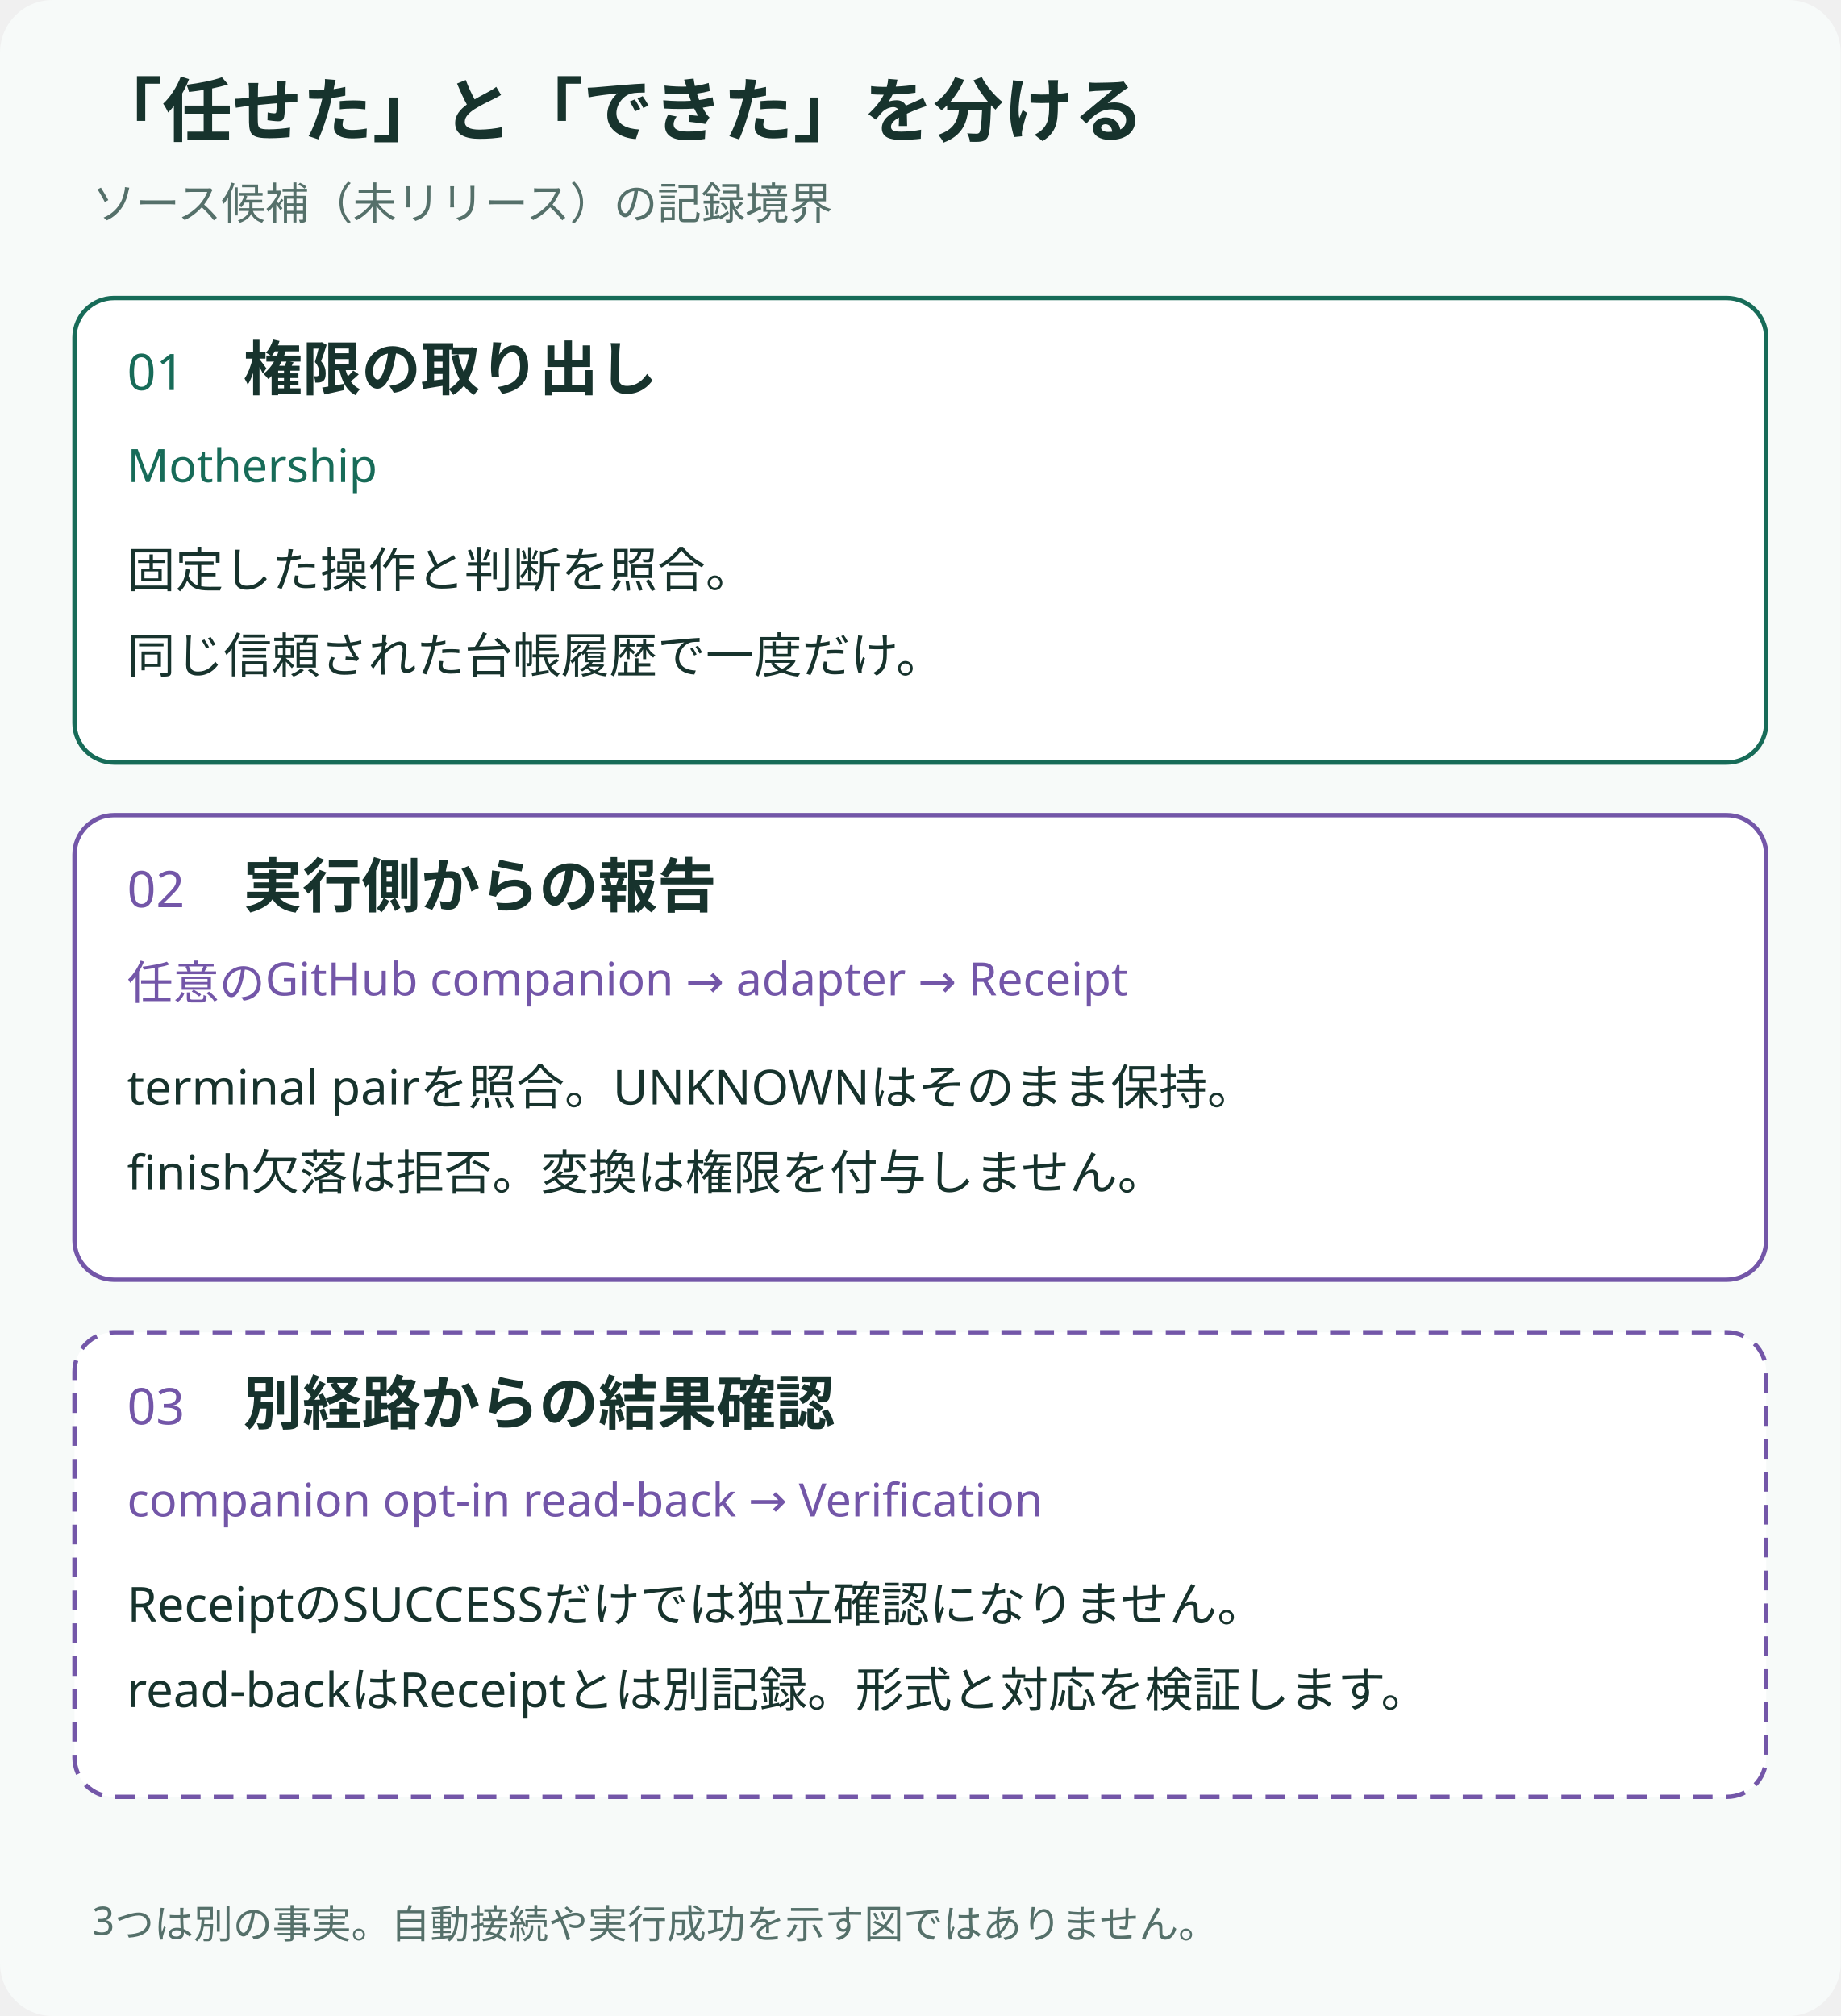
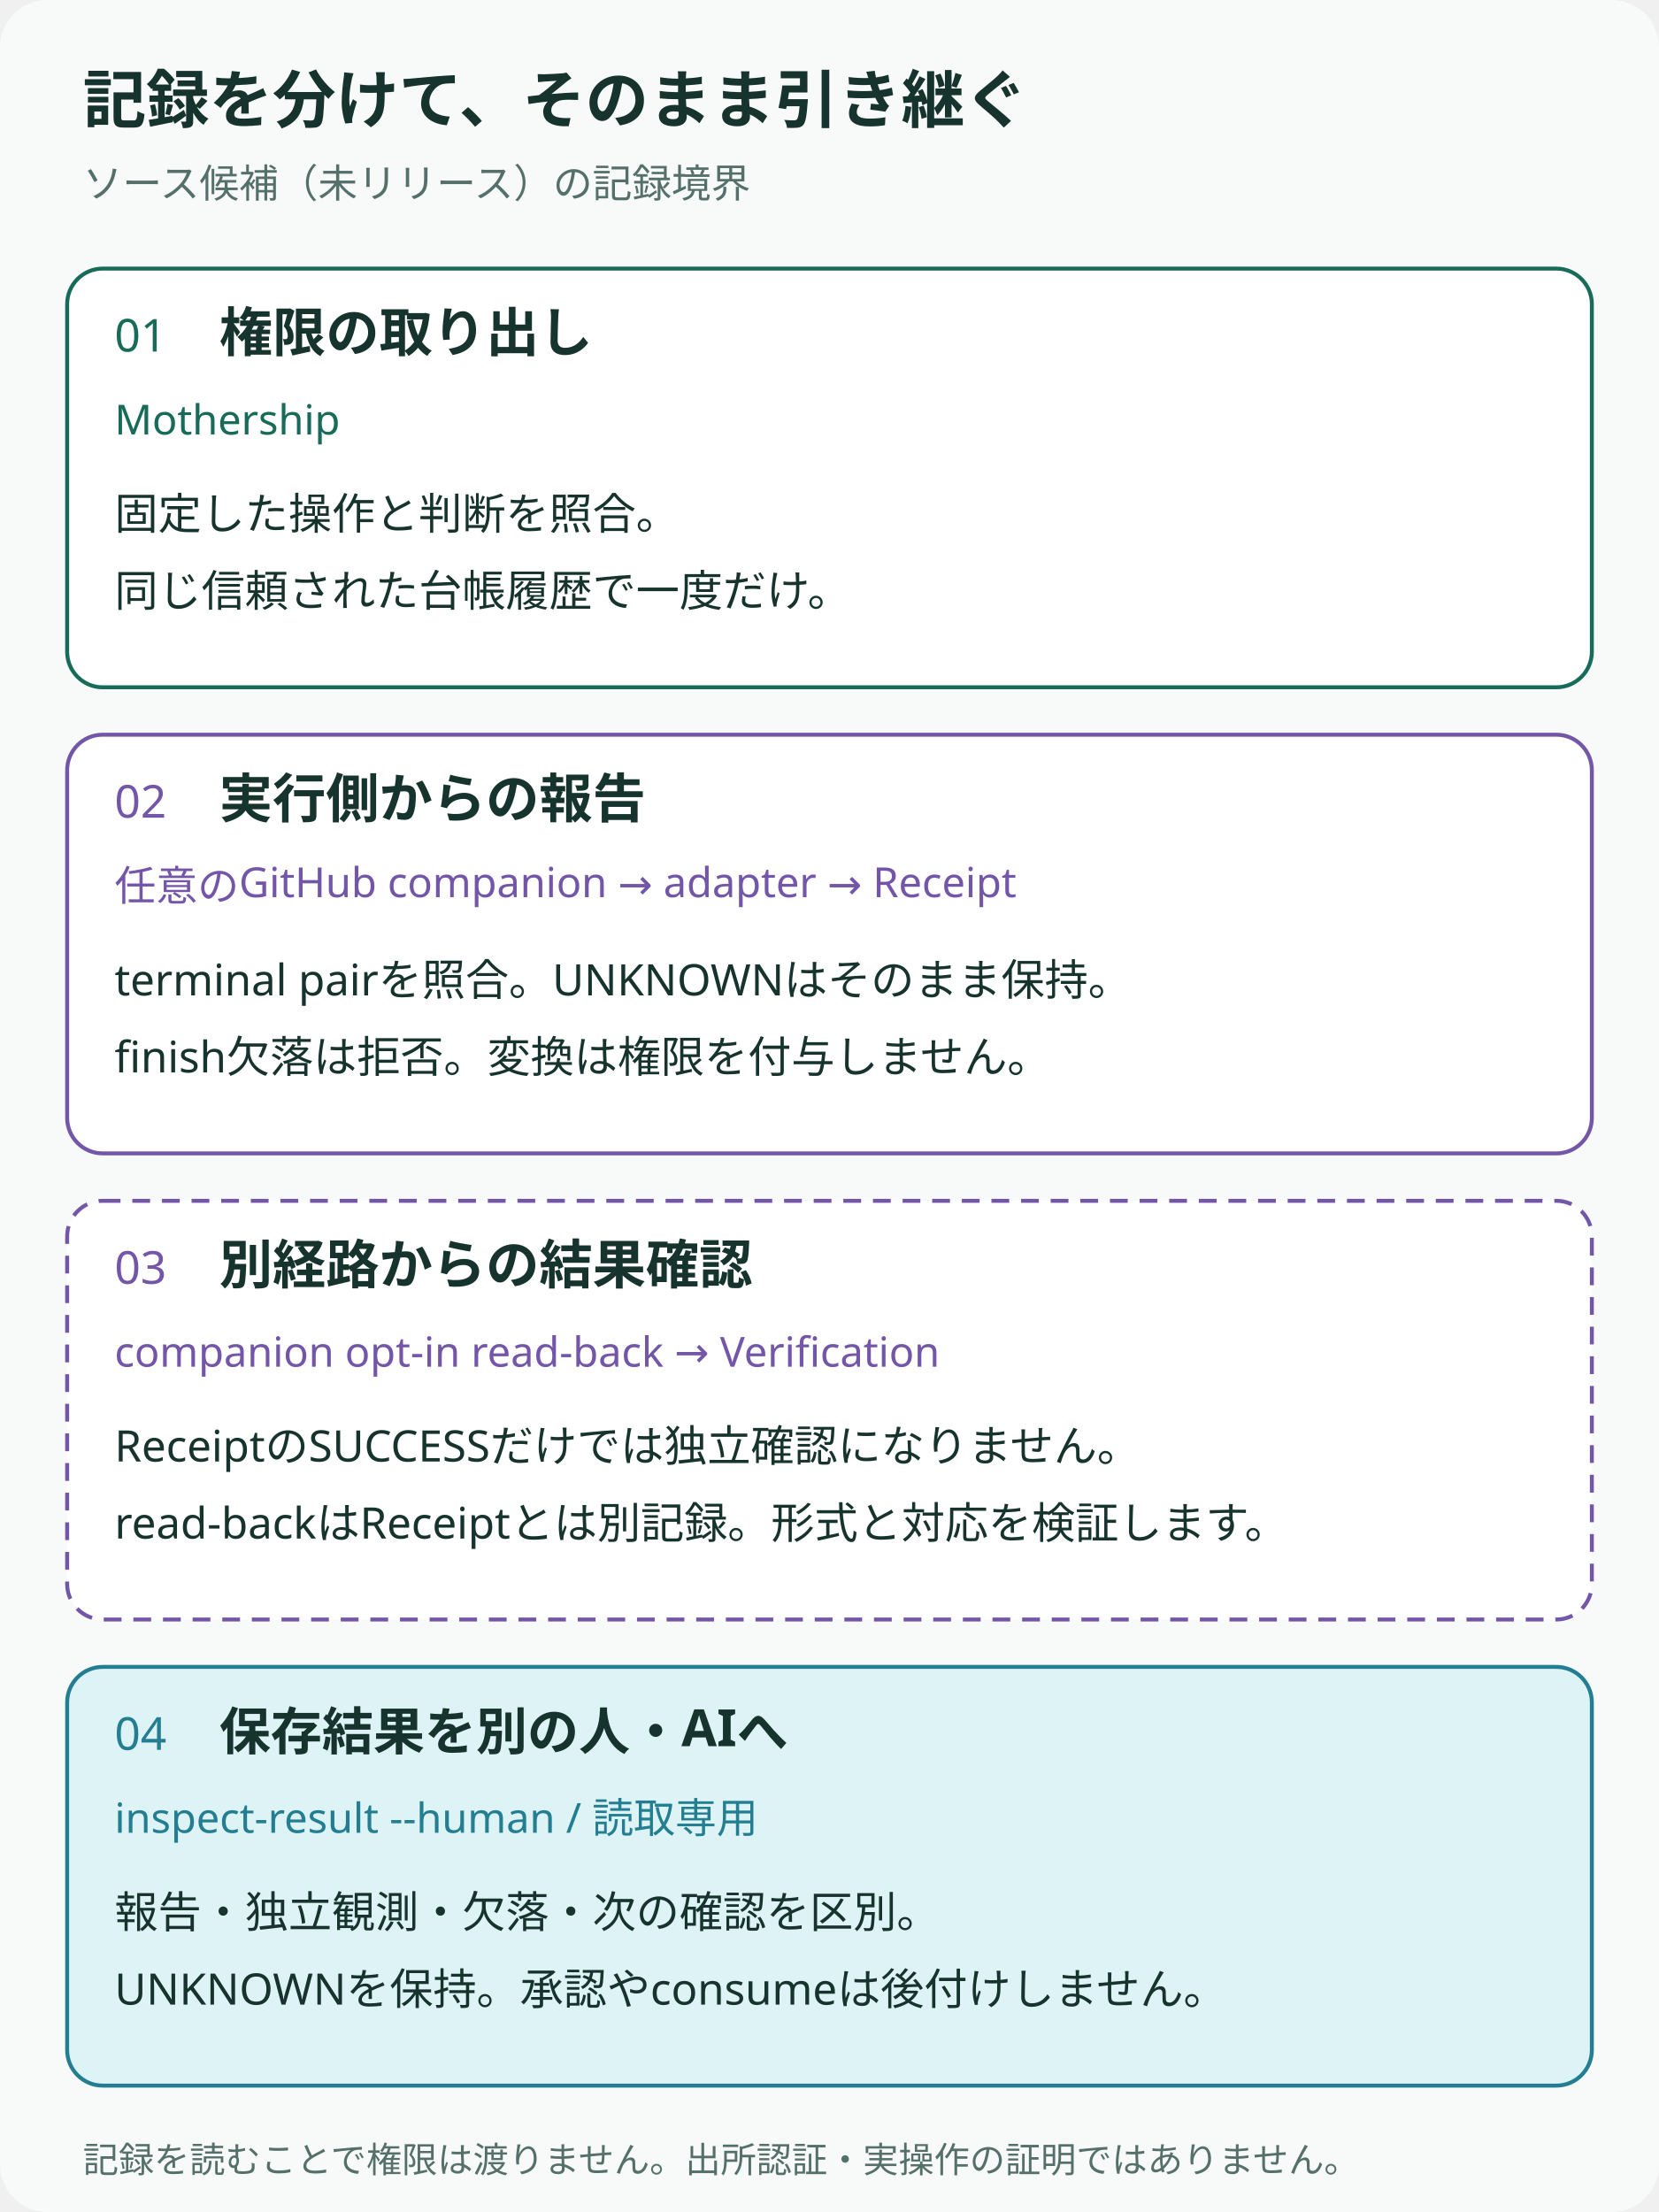
- <svg xmlns="http://www.w3.org/2000/svg" viewBox="0 0 840 920" role="img" aria-labelledby="title desc">
-   <rect width="840" height="920" rx="24" fill="#f7faf9" />
+ <svg xmlns="http://www.w3.org/2000/svg" viewBox="0 0 840 1120" role="img" aria-labelledby="title desc">
+   <rect width="840" height="1120" rx="24" fill="#f7faf9" />
  <g font-family="Noto Sans JP, sans-serif" fill="#17332d">
-     <text x="42" y="62" font-size="32" font-weight="700">「任せた」と「できた」を分ける</text>
+     <text x="42" y="62" font-size="32" font-weight="700">記録を分けて、そのまま引き継ぐ</text>
    <text x="42" y="100" font-size="20" fill="#55706a">ソース候補（未リリース）の記録境界</text>
    <rect x="34" y="136" width="772" height="212" rx="18" fill="white" stroke="#176b58" stroke-width="2" />
    <text x="58" y="178" font-size="23" fill="#176b58">01</text>
    <text x="111" y="178" font-size="27" font-weight="700">権限の取り出し</text>
    <text x="58" y="220" font-size="21" fill="#176b58">Mothership</text>
    <text x="58" y="268" font-size="22">固定した操作と判断を照合。</text>
    <text x="58" y="307" font-size="22">同じ信頼された台帳履歴で一度だけ。</text>
    <rect x="34" y="372" width="772" height="212" rx="18" fill="white" stroke="#7356a8" stroke-width="2" />
    <text x="58" y="414" font-size="23" fill="#7356a8">02</text>
    <text x="111" y="414" font-size="27" font-weight="700">実行側からの報告</text>
    <text x="58" y="456" font-size="21" fill="#7356a8">任意のGitHub companion → adapter → Receipt</text>
    <text x="58" y="504" font-size="22">terminal pairを照合。UNKNOWNはそのまま保持。</text>
    <text x="58" y="543" font-size="22">finish欠落は拒否。変換は権限を付与しません。</text>
    <rect x="34" y="608" width="772" height="212" rx="18" fill="white" stroke="#7356a8" stroke-width="2" stroke-dasharray="9 6" />
    <text x="58" y="650" font-size="23" fill="#7356a8">03</text>
    <text x="111" y="650" font-size="27" font-weight="700">別経路からの結果確認</text>
    <text x="58" y="692" font-size="21" fill="#7356a8">companion opt-in read-back → Verification</text>
    <text x="58" y="740" font-size="22">ReceiptのSUCCESSだけでは独立確認になりません。</text>
    <text x="58" y="779" font-size="22">read-backはReceiptとは別記録。形式と対応を検証します。</text>
-     <text x="42" y="883" font-size="18" fill="#55706a">3つは別の事実。自動接続や実行成功を示す図ではありません。</text>
+     <rect x="34" y="844" width="772" height="212" rx="18" fill="#def3f6" stroke="#237e91" stroke-width="2" />
+     <text x="58" y="886" font-size="23" fill="#237e91">04</text>
+     <text x="111" y="886" font-size="26" font-weight="700">保存結果を別の人・AIへ</text>
+     <text x="58" y="928" font-size="21" fill="#237e91">inspect-result --human / 読取専用</text>
+     <text x="58" y="976" font-size="22">報告・独立観測・欠落・次の確認を区別。</text>
+     <text x="58" y="1015" font-size="22">UNKNOWNを保持。承認やconsumeは後付けしません。</text>
+     <text x="42" y="1100" font-size="18" fill="#55706a">記録を読むことで権限は渡りません。出所認証・実操作の証明ではありません。</text>
  </g>
</svg>
